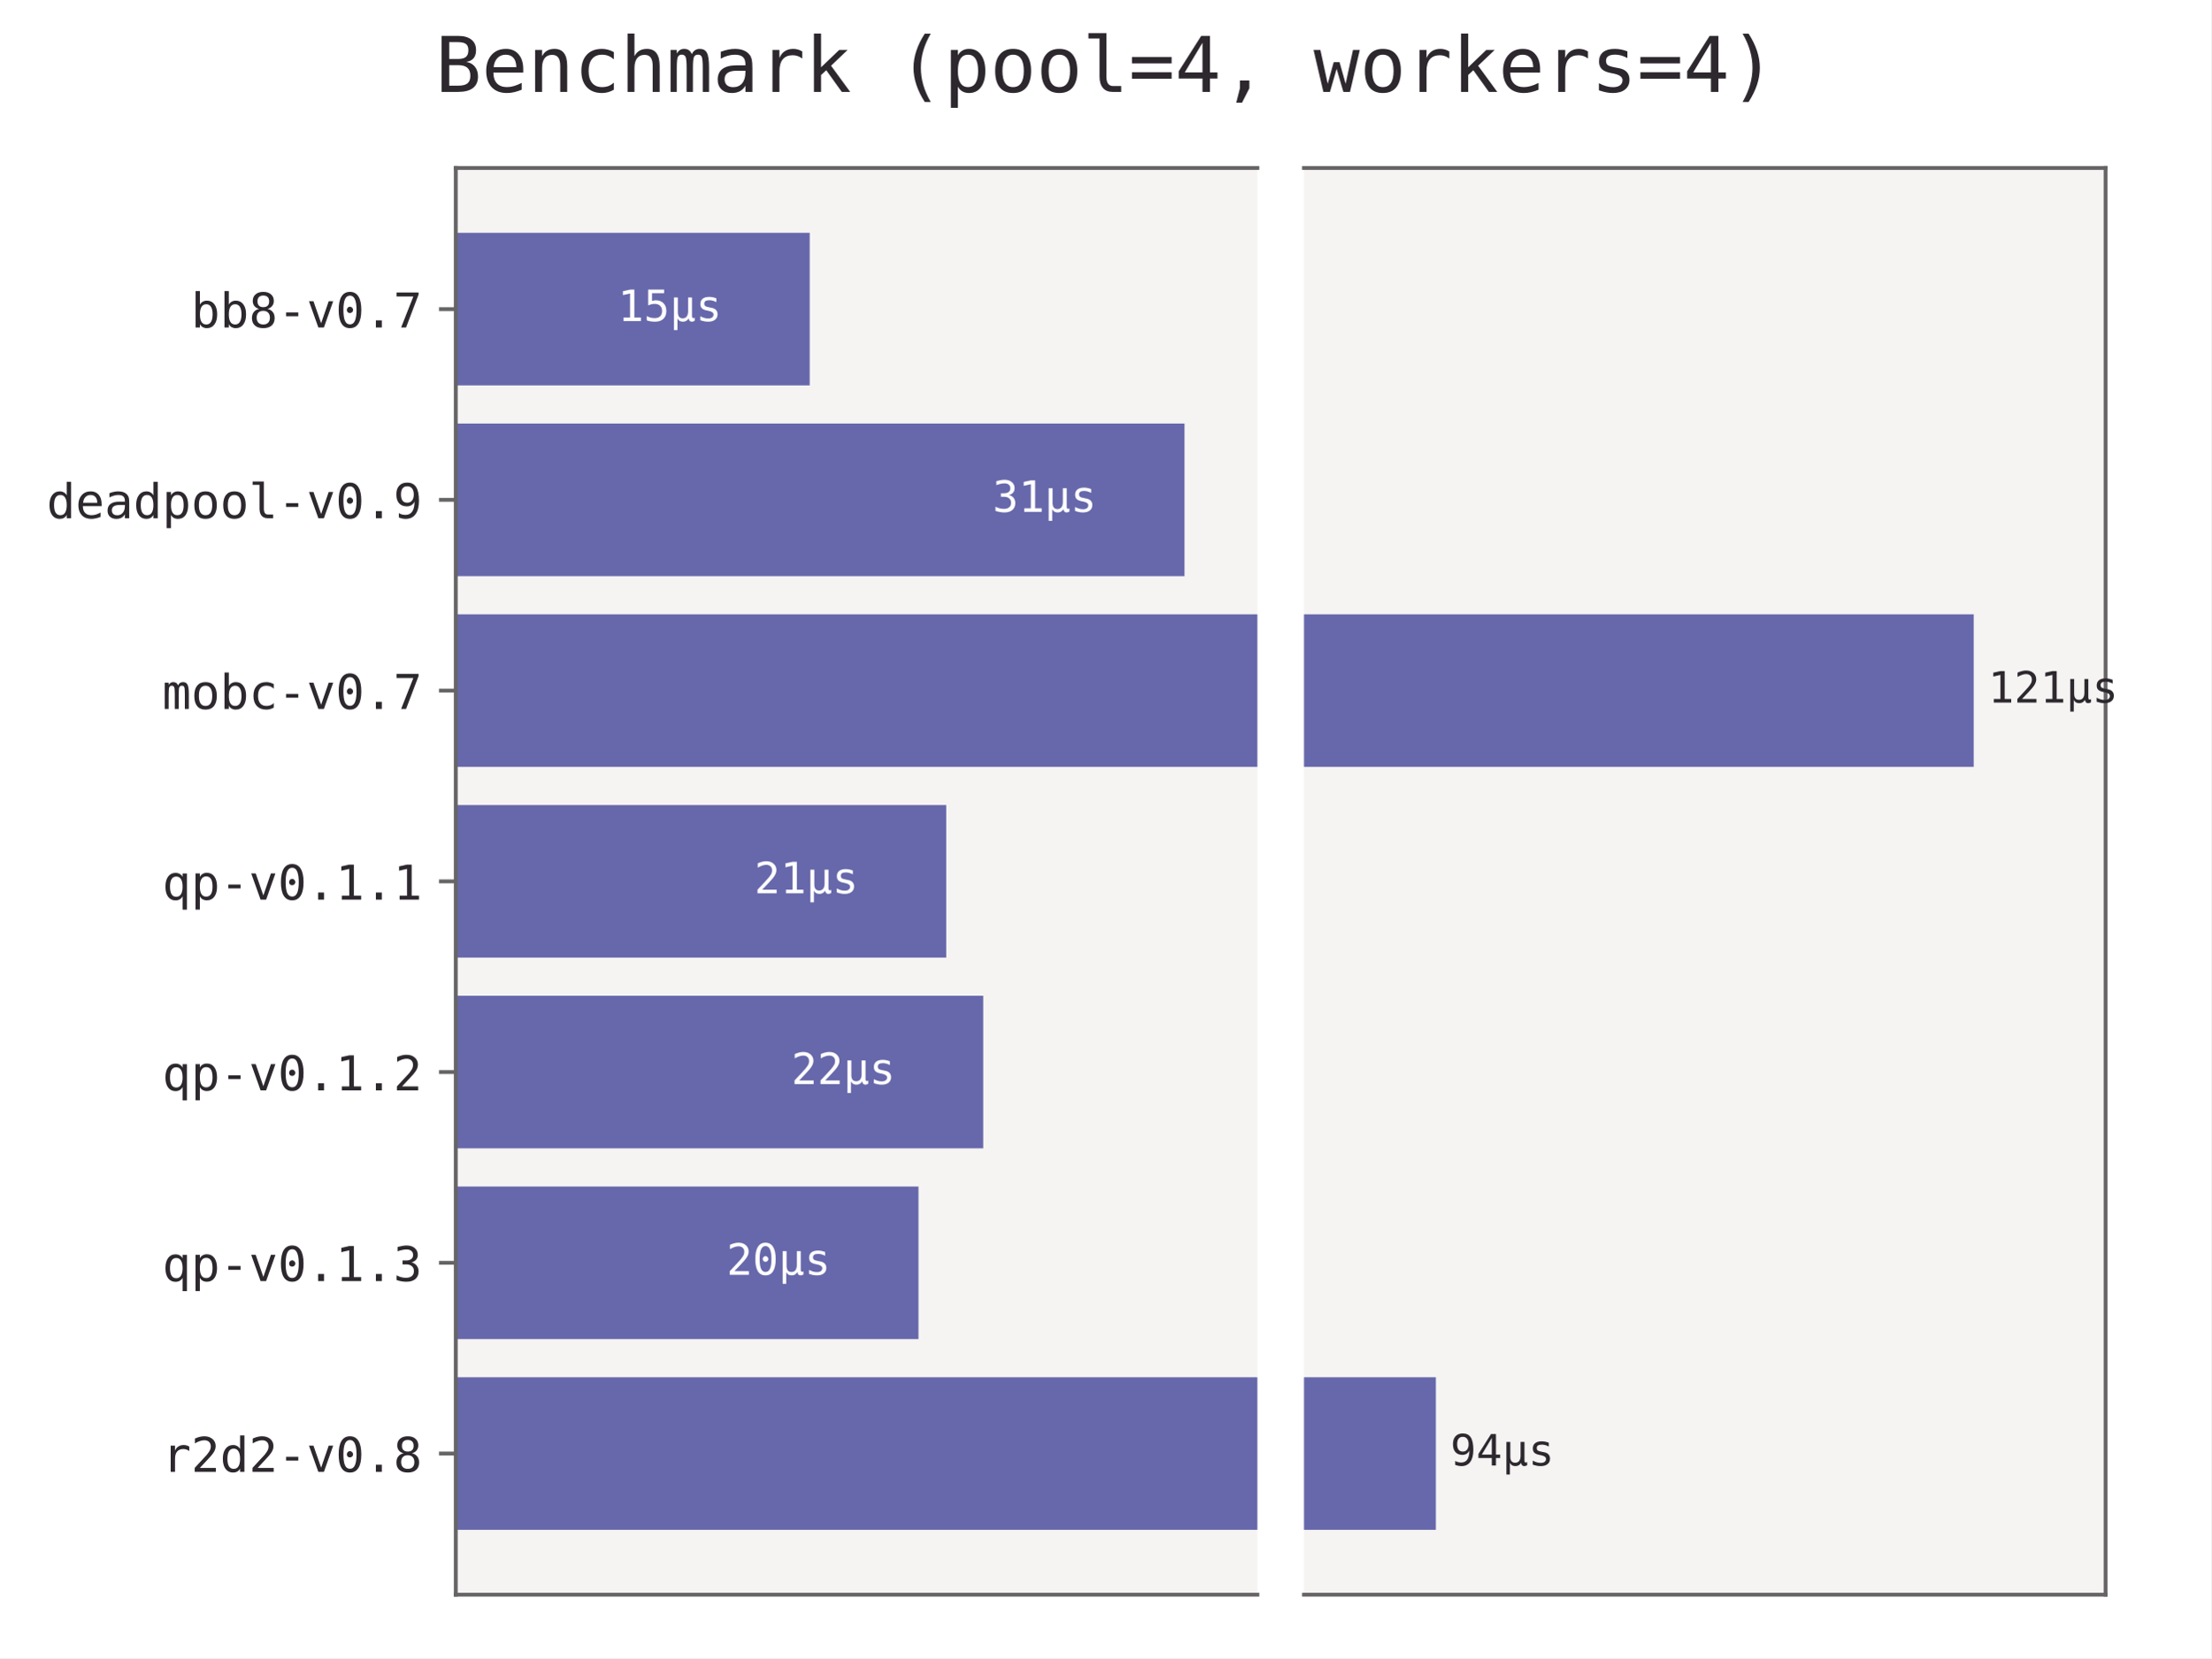
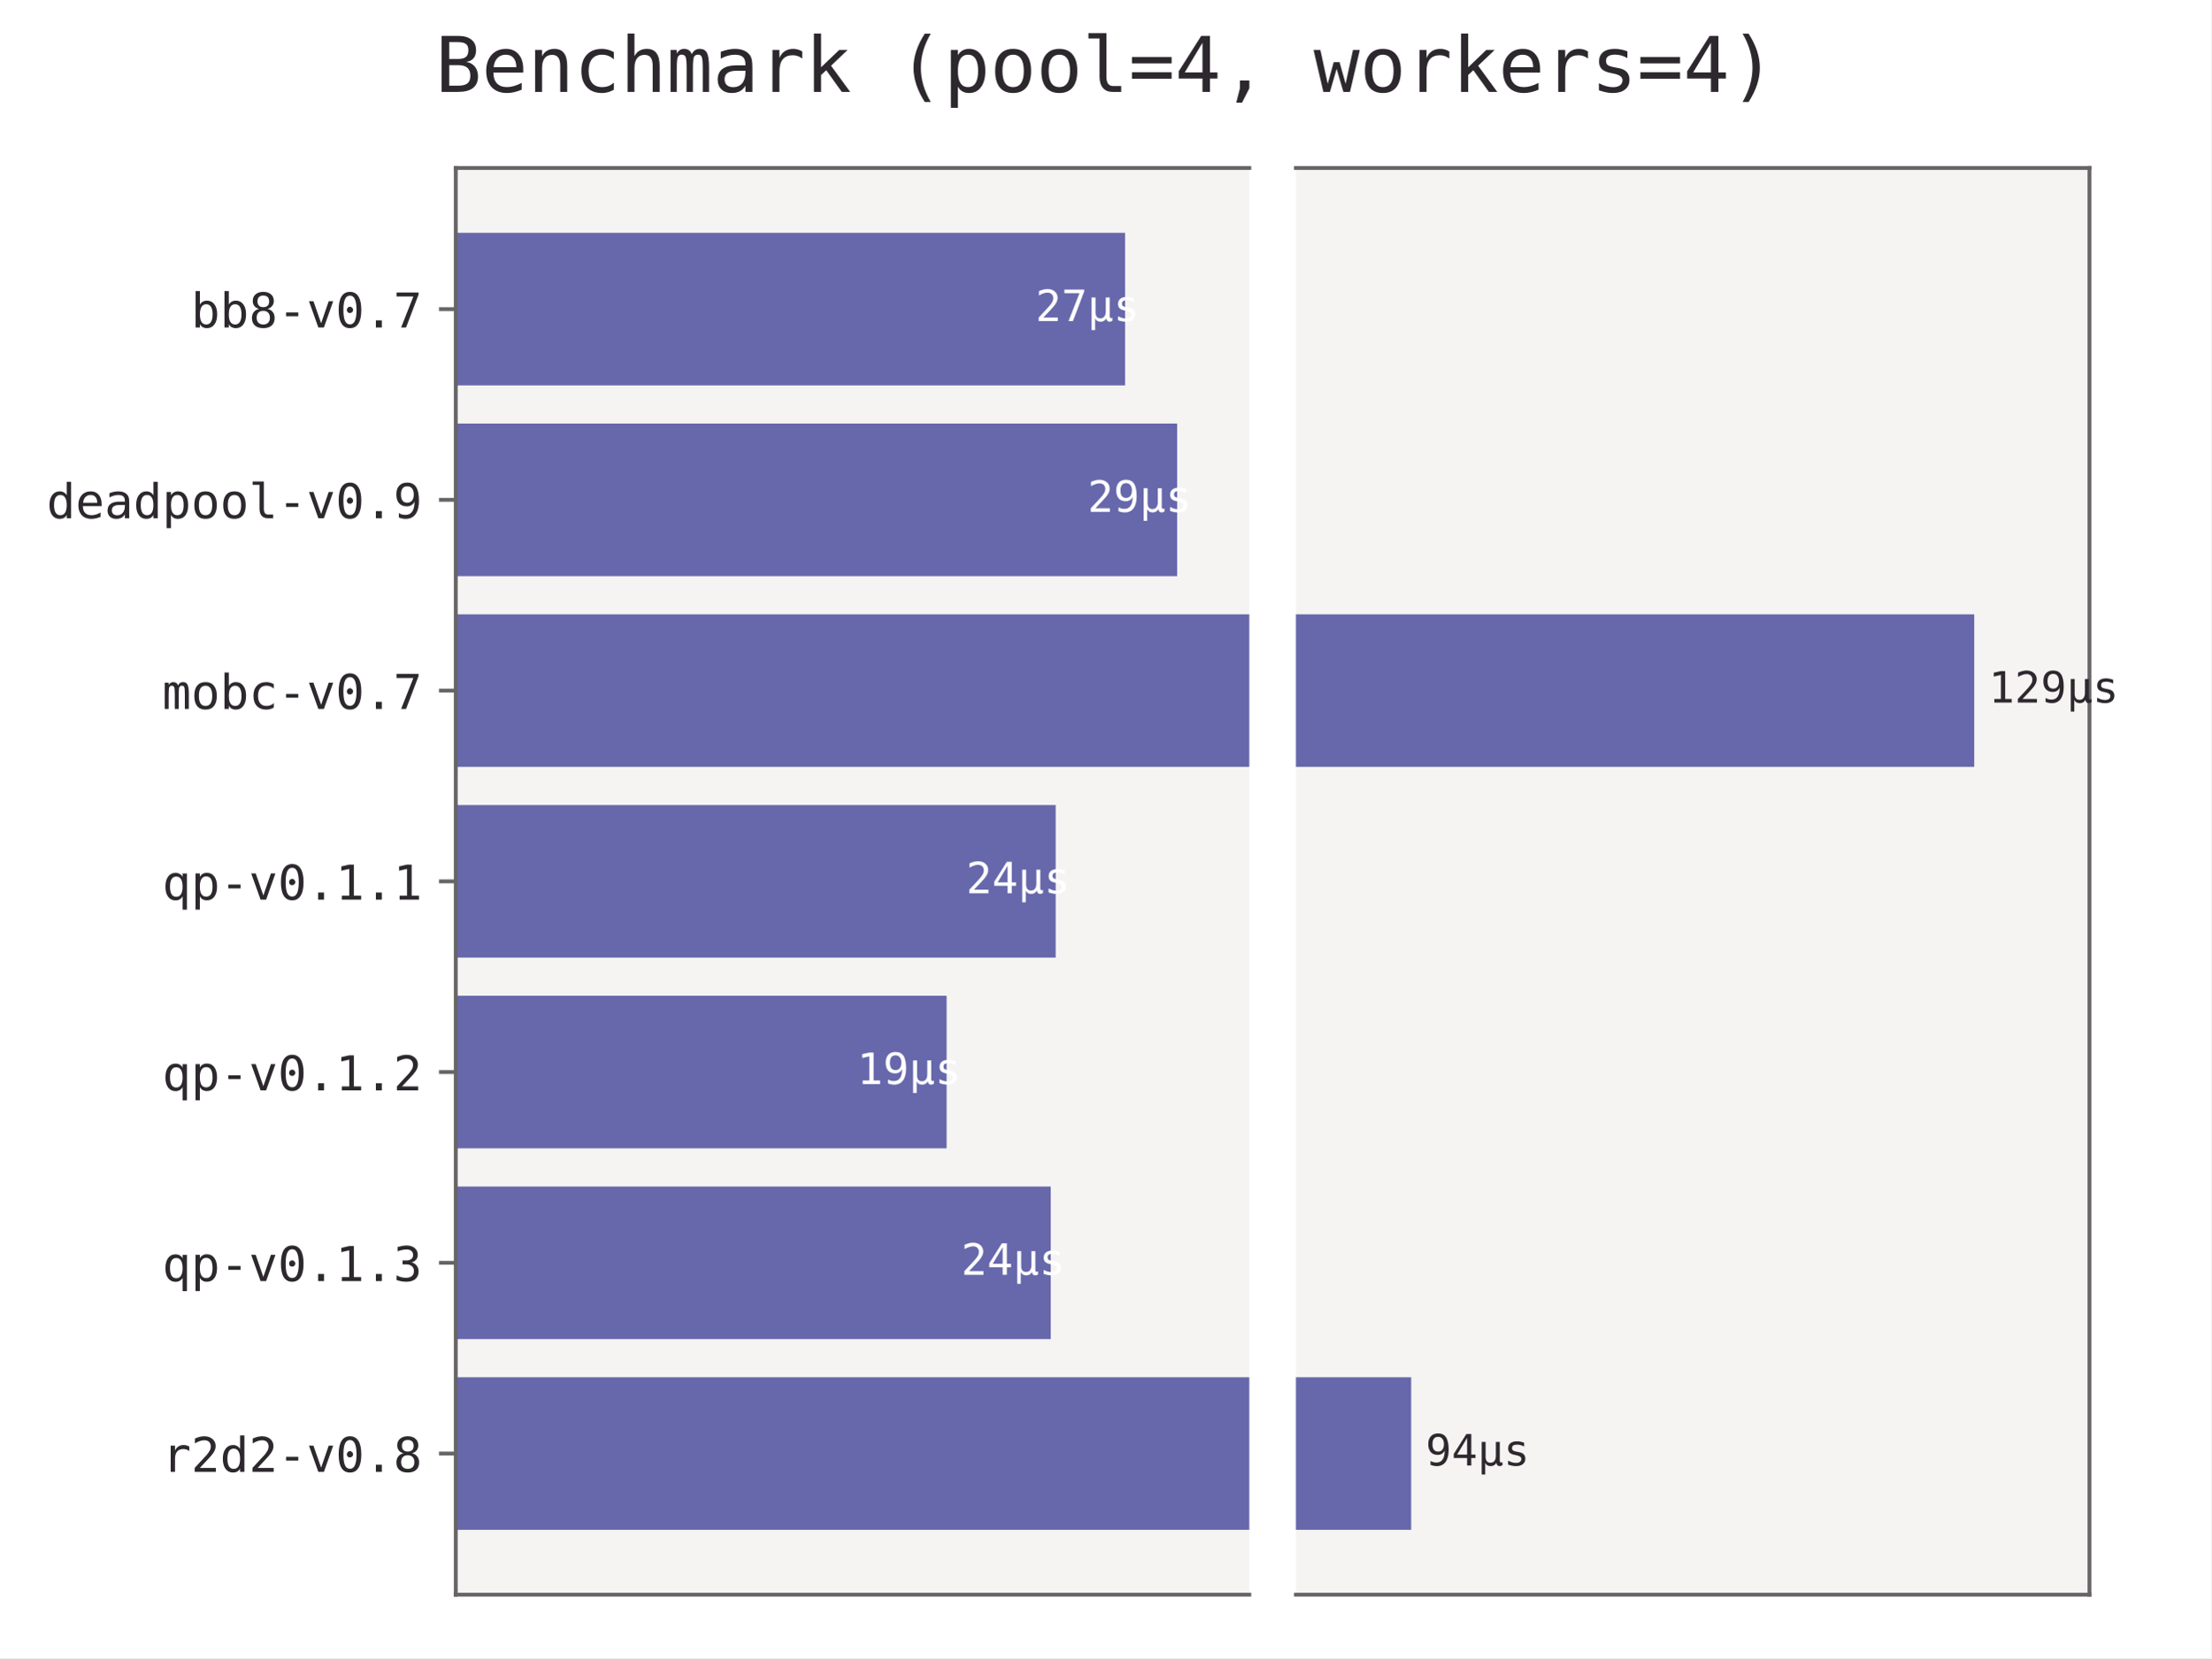
<svg xmlns="http://www.w3.org/2000/svg" xmlns:xlink="http://www.w3.org/1999/xlink" width="460.8pt" height="345.6pt" viewBox="0 0 460.8 345.6" version="1.1">
  <defs>
    <style type="text/css">*{stroke-linejoin: round; stroke-linecap: butt}</style>
  </defs>
  <g id="figure_1">
    <g id="patch_1">
      <path d="M 0 345.6  L 460.8 345.6  L 460.8 0  L 0 0  z " style="fill: #ffffff" />
    </g>
    <g id="axes_1">
      <g id="patch_2">
-         <path d="M 94.984 332.38  L 262.037 332.38  L 262.037 35.01  L 94.984 35.01  z " style="fill: #f5f4f3" />
+         <path d="M 94.984 332.38  L 260.357 332.38  L 260.357 35.01  L 94.984 35.01  z " style="fill: #f5f4f3" />
      </g>
      <g id="patch_3">
-         <path d="M 94.984 318.863  L 549.136 318.863  L 549.136 287.059  L 94.984 287.059  z " clip-path="url(#pea2abbbb66)" style="fill: #6768ab" />
+         <path d="M 94.984 318.863  L 581.658 318.863  L 581.658 287.059  L 94.984 287.059  z " clip-path="url(#pee3029c13d)" style="fill: #6768ab" />
      </g>
      <g id="patch_4">
-         <path d="M 94.984 279.108  L 191.411 279.108  L 191.411 247.304  L 94.984 247.304  z " clip-path="url(#pea2abbbb66)" style="fill: #6768ab" />
+         <path d="M 94.984 279.108  L 218.975 279.108  L 218.975 247.304  L 94.984 247.304  z " clip-path="url(#pee3029c13d)" style="fill: #6768ab" />
      </g>
      <g id="patch_5">
-         <path d="M 94.984 239.352  L 204.909 239.352  L 204.909 207.548  L 94.984 207.548  z " clip-path="url(#pea2abbbb66)" style="fill: #6768ab" />
+         <path d="M 94.984 239.352  L 197.276 239.352  L 197.276 207.548  L 94.984 207.548  z " clip-path="url(#pee3029c13d)" style="fill: #6768ab" />
      </g>
      <g id="patch_6">
-         <path d="M 94.984 199.597  L 197.196 199.597  L 197.196 167.793  L 94.984 167.793  z " clip-path="url(#pea2abbbb66)" style="fill: #6768ab" />
+         <path d="M 94.984 199.597  L 220.008 199.597  L 220.008 167.793  L 94.984 167.793  z " clip-path="url(#pee3029c13d)" style="fill: #6768ab" />
      </g>
      <g id="patch_7">
-         <path d="M 94.984 159.842  L 682.201 159.842  L 682.201 128.038  L 94.984 128.038  z " clip-path="url(#pea2abbbb66)" style="fill: #6768ab" />
+         <path d="M 94.984 159.842  L 762.995 159.842  L 762.995 128.038  L 94.984 128.038  z " clip-path="url(#pee3029c13d)" style="fill: #6768ab" />
      </g>
      <g id="patch_8">
-         <path d="M 94.984 120.086  L 246.85 120.086  L 246.85 88.282  L 94.984 88.282  z " clip-path="url(#pea2abbbb66)" style="fill: #6768ab" />
+         <path d="M 94.984 120.086  L 245.323 120.086  L 245.323 88.282  L 94.984 88.282  z " clip-path="url(#pee3029c13d)" style="fill: #6768ab" />
      </g>
      <g id="patch_9">
-         <path d="M 94.984 80.331  L 168.748 80.331  L 168.748 48.527  L 94.984 48.527  z " clip-path="url(#pea2abbbb66)" style="fill: #6768ab" />
+         <path d="M 94.984 80.331  L 234.474 80.331  L 234.474 48.527  L 94.984 48.527  z " clip-path="url(#pee3029c13d)" style="fill: #6768ab" />
      </g>
      <g id="matplotlib.axis_1">
        <g id="ytick_1">
          <g id="line2d_1">
            <defs>
-               <path id="m5a13d6250d" d="M 0 0  L -3.5 0  " style="stroke: #676466; stroke-width: 0.8" />
+               <path id="m2cd8b1c671" d="M 0 0  L -3.5 0  " style="stroke: #676466; stroke-width: 0.8" />
            </defs>
            <g>
-               <use xlink:href="#m5a13d6250d" x="94.984" y="302.961" style="fill: #676466; stroke: #676466; stroke-width: 0.8" />
+               <use xlink:href="#m2cd8b1c671" x="94.984" y="302.961" style="fill: #676466; stroke: #676466; stroke-width: 0.8" />
            </g>
          </g>
          <g id="text_1">
            <text style="fill: #2d282e; font: 10px 'monospace'; text-anchor: end" x="87.984" y="306.787" transform="rotate(-0, 87.98406, 306.7868)">r2d2-v0.8</text>
          </g>
        </g>
        <g id="ytick_2">
          <g id="line2d_2">
            <g>
-               <use xlink:href="#m5a13d6250d" x="94.984" y="263.206" style="fill: #676466; stroke: #676466; stroke-width: 0.8" />
+               <use xlink:href="#m2cd8b1c671" x="94.984" y="263.206" style="fill: #676466; stroke: #676466; stroke-width: 0.8" />
            </g>
          </g>
          <g id="text_2">
            <text style="fill: #2d282e; font: 10px 'monospace'; text-anchor: end" x="87.984" y="267.021" transform="rotate(-0, 87.98406, 267.0213)">qp-v0.1.3</text>
          </g>
        </g>
        <g id="ytick_3">
          <g id="line2d_3">
            <g>
-               <use xlink:href="#m5a13d6250d" x="94.984" y="223.45" style="fill: #676466; stroke: #676466; stroke-width: 0.8" />
+               <use xlink:href="#m2cd8b1c671" x="94.984" y="223.45" style="fill: #676466; stroke: #676466; stroke-width: 0.8" />
            </g>
          </g>
          <g id="text_3">
            <text style="fill: #2d282e; font: 10px 'monospace'; text-anchor: end" x="87.984" y="227.266" transform="rotate(-0, 87.98406, 227.266)">qp-v0.1.2</text>
          </g>
        </g>
        <g id="ytick_4">
          <g id="line2d_4">
            <g>
-               <use xlink:href="#m5a13d6250d" x="94.984" y="183.695" style="fill: #676466; stroke: #676466; stroke-width: 0.8" />
+               <use xlink:href="#m2cd8b1c671" x="94.984" y="183.695" style="fill: #676466; stroke: #676466; stroke-width: 0.8" />
            </g>
          </g>
          <g id="text_4">
            <text style="fill: #2d282e; font: 10px 'monospace'; text-anchor: end" x="87.984" y="187.511" transform="rotate(-0, 87.98406, 187.5106)">qp-v0.1.1</text>
          </g>
        </g>
        <g id="ytick_5">
          <g id="line2d_5">
            <g>
-               <use xlink:href="#m5a13d6250d" x="94.984" y="143.94" style="fill: #676466; stroke: #676466; stroke-width: 0.8" />
+               <use xlink:href="#m2cd8b1c671" x="94.984" y="143.94" style="fill: #676466; stroke: #676466; stroke-width: 0.8" />
            </g>
          </g>
          <g id="text_5">
            <text style="fill: #2d282e; font: 10px 'monospace'; text-anchor: end" x="87.984" y="147.765" transform="rotate(-0, 87.98406, 147.7654)">mobc-v0.7</text>
          </g>
        </g>
        <g id="ytick_6">
          <g id="line2d_6">
            <g>
-               <use xlink:href="#m5a13d6250d" x="94.984" y="104.184" style="fill: #676466; stroke: #676466; stroke-width: 0.8" />
+               <use xlink:href="#m2cd8b1c671" x="94.984" y="104.184" style="fill: #676466; stroke: #676466; stroke-width: 0.8" />
            </g>
          </g>
          <g id="text_6">
            <text style="fill: #2d282e; font: 10px 'monospace'; text-anchor: end" x="87.984" y="108.01" transform="rotate(-0, 87.98406, 108.0101)">deadpool-v0.9</text>
          </g>
        </g>
        <g id="ytick_7">
          <g id="line2d_7">
            <g>
-               <use xlink:href="#m5a13d6250d" x="94.984" y="64.429" style="fill: #676466; stroke: #676466; stroke-width: 0.8" />
+               <use xlink:href="#m2cd8b1c671" x="94.984" y="64.429" style="fill: #676466; stroke: #676466; stroke-width: 0.8" />
            </g>
          </g>
          <g id="text_7">
            <text style="fill: #2d282e; font: 10px 'monospace'; text-anchor: end" x="87.984" y="68.255" transform="rotate(-0, 87.98406, 68.25474)">bb8-v0.7</text>
          </g>
        </g>
      </g>
      <g id="patch_10">
        <path d="M 94.984 332.38  L 94.984 35.01  " style="fill: none; stroke: #676466; stroke-width: 0.8; stroke-linejoin: miter; stroke-linecap: square" />
      </g>
      <g id="patch_11">
-         <path d="M 94.984 332.38  L 262.037 332.38  " style="fill: none; stroke: #676466; stroke-width: 0.8; stroke-linejoin: miter; stroke-linecap: square" />
+         <path d="M 94.984 332.38  L 260.357 332.38  " style="fill: none; stroke: #676466; stroke-width: 0.8; stroke-linejoin: miter; stroke-linecap: square" />
      </g>
      <g id="patch_12">
-         <path d="M 94.984 35.01  L 262.037 35.01  " style="fill: none; stroke: #676466; stroke-width: 0.8; stroke-linejoin: miter; stroke-linecap: square" />
+         <path d="M 94.984 35.01  L 260.357 35.01  " style="fill: none; stroke: #676466; stroke-width: 0.8; stroke-linejoin: miter; stroke-linecap: square" />
      </g>
      <g id="text_8">
-         <text style="fill: #ffffff; font: 9px 'monospace'; text-anchor: start" x="151.411" y="265.703" transform="rotate(-0, 151.4105, 265.7032)">   20µs</text>
+         <text style="fill: #ffffff; font: 9px 'monospace'; text-anchor: end" x="221.975" y="265.703" transform="rotate(-0, 221.9749, 265.7032)">   24µs</text>
      </g>
      <g id="text_9">
-         <text style="fill: #ffffff; font: 9px 'monospace'; text-anchor: start" x="164.909" y="225.948" transform="rotate(-0, 164.9089, 225.9478)">   22µs</text>
+         <text style="fill: #ffffff; font: 9px 'monospace'; text-anchor: end" x="200.276" y="225.948" transform="rotate(-0, 200.2765, 225.9478)">   19µs</text>
      </g>
      <g id="text_10">
-         <text style="fill: #ffffff; font: 9px 'monospace'; text-anchor: start" x="157.196" y="186.192" transform="rotate(-0, 157.1955, 186.1925)">   21µs</text>
+         <text style="fill: #ffffff; font: 9px 'monospace'; text-anchor: end" x="223.008" y="186.192" transform="rotate(-0, 223.0081, 186.1925)">   24µs</text>
      </g>
      <g id="text_11">
-         <text style="fill: #ffffff; font: 9px 'monospace'; text-anchor: start" x="206.85" y="106.682" transform="rotate(-0, 206.8502, 106.6818)">   31µs</text>
+         <text style="fill: #ffffff; font: 9px 'monospace'; text-anchor: end" x="248.323" y="106.682" transform="rotate(-0, 248.3229, 106.6818)">   29µs</text>
      </g>
      <g id="text_12">
-         <text style="fill: #ffffff; font: 9px 'monospace'; text-anchor: start" x="128.748" y="66.926" transform="rotate(-0, 128.7478, 66.92646)">   15µs</text>
+         <text style="fill: #ffffff; font: 9px 'monospace'; text-anchor: end" x="237.474" y="66.926" transform="rotate(-0, 237.4737, 66.92646)">   27µs</text>
      </g>
    </g>
    <g id="axes_2">
      <g id="patch_13">
-         <path d="M 271.757 332.38  L 438.81 332.38  L 438.81 35.01  L 271.757 35.01  z " style="fill: #f5f4f3" />
+         <path d="M 270.077 332.38  L 435.45 332.38  L 435.45 35.01  L 270.077 35.01  z " style="fill: #f5f4f3" />
      </g>
      <g id="patch_14">
-         <path d="M -83.329 318.863  L 299.238 318.863  L 299.238 287.059  L -83.329 287.059  z " clip-path="url(#pdb1868c4af)" style="fill: #6768ab" />
+         <path d="M -20.835 318.863  L 294.092 318.863  L 294.092 287.059  L -20.835 287.059  z " clip-path="url(#pefa3997233)" style="fill: #6768ab" />
      </g>
      <g id="patch_15">
-         <path d="M -83.329 279.108  L -2.102 279.108  L -2.102 247.304  L -83.329 247.304  z " clip-path="url(#pdb1868c4af)" style="fill: #6768ab" />
+         <path d="M -20.835 279.108  L 59.399 279.108  L 59.399 247.304  L -20.835 247.304  z " clip-path="url(#pefa3997233)" style="fill: #6768ab" />
      </g>
      <g id="patch_16">
-         <path d="M -83.329 239.352  L 9.269 239.352  L 9.269 207.548  L -83.329 207.548  z " clip-path="url(#pdb1868c4af)" style="fill: #6768ab" />
+         <path d="M -20.835 239.352  L 45.358 239.352  L 45.358 207.548  L -20.835 207.548  z " clip-path="url(#pefa3997233)" style="fill: #6768ab" />
      </g>
      <g id="patch_17">
-         <path d="M -83.329 199.597  L 2.771 199.597  L 2.771 167.793  L -83.329 167.793  z " clip-path="url(#pdb1868c4af)" style="fill: #6768ab" />
+         <path d="M -20.835 199.597  L 60.068 199.597  L 60.068 167.793  L -20.835 167.793  z " clip-path="url(#pefa3997233)" style="fill: #6768ab" />
      </g>
      <g id="patch_18">
-         <path d="M -83.329 159.842  L 411.329 159.842  L 411.329 128.038  L -83.329 128.038  z " clip-path="url(#pdb1868c4af)" style="fill: #6768ab" />
+         <path d="M -20.835 159.842  L 411.435 159.842  L 411.435 128.038  L -20.835 128.038  z " clip-path="url(#pefa3997233)" style="fill: #6768ab" />
      </g>
      <g id="patch_19">
-         <path d="M -83.329 120.086  L 44.599 120.086  L 44.599 88.282  L -83.329 88.282  z " clip-path="url(#pdb1868c4af)" style="fill: #6768ab" />
+         <path d="M -20.835 120.086  L 76.449 120.086  L 76.449 88.282  L -20.835 88.282  z " clip-path="url(#pefa3997233)" style="fill: #6768ab" />
      </g>
      <g id="patch_20">
-         <path d="M -83.329 80.331  L -21.193 80.331  L -21.193 48.527  L -83.329 48.527  z " clip-path="url(#pdb1868c4af)" style="fill: #6768ab" />
+         <path d="M -20.835 80.331  L 69.429 80.331  L 69.429 48.527  L -20.835 48.527  z " clip-path="url(#pefa3997233)" style="fill: #6768ab" />
      </g>
      <g id="matplotlib.axis_2">
        <g id="ytick_8" />
        <g id="ytick_9" />
        <g id="ytick_10" />
        <g id="ytick_11" />
        <g id="ytick_12" />
        <g id="ytick_13" />
        <g id="ytick_14" />
      </g>
      <g id="patch_21">
-         <path d="M 438.81 332.38  L 438.81 35.01  " style="fill: none; stroke: #676466; stroke-width: 0.8; stroke-linejoin: miter; stroke-linecap: square" />
+         <path d="M 435.45 332.38  L 435.45 35.01  " style="fill: none; stroke: #676466; stroke-width: 0.8; stroke-linejoin: miter; stroke-linecap: square" />
      </g>
      <g id="patch_22">
-         <path d="M 271.757 332.38  L 438.81 332.38  " style="fill: none; stroke: #676466; stroke-width: 0.8; stroke-linejoin: miter; stroke-linecap: square" />
+         <path d="M 270.077 332.38  L 435.45 332.38  " style="fill: none; stroke: #676466; stroke-width: 0.8; stroke-linejoin: miter; stroke-linecap: square" />
      </g>
      <g id="patch_23">
-         <path d="M 271.757 35.01  L 438.81 35.01  " style="fill: none; stroke: #676466; stroke-width: 0.8; stroke-linejoin: miter; stroke-linecap: square" />
+         <path d="M 270.077 35.01  L 435.45 35.01  " style="fill: none; stroke: #676466; stroke-width: 0.8; stroke-linejoin: miter; stroke-linecap: square" />
      </g>
      <g id="text_13">
-         <text style="fill: #2d282e; font: 9px 'monospace'; text-anchor: start" x="302.238" y="305.459" transform="rotate(-0, 302.2378, 305.4585)">   94µs</text>
+         <text style="fill: #2d282e; font: 9px 'monospace'; text-anchor: start" x="297.092" y="305.459" transform="rotate(-0, 297.0918, 305.4585)">   94µs</text>
      </g>
      <g id="text_14">
-         <text style="fill: #2d282e; font: 9px 'monospace'; text-anchor: start" x="414.329" y="146.437" transform="rotate(-0, 414.3286, 146.4372)">  121µs</text>
+         <text style="fill: #2d282e; font: 9px 'monospace'; text-anchor: start" x="414.435" y="146.437" transform="rotate(-0, 414.4346, 146.4372)">  129µs</text>
      </g>
    </g>
    <g id="text_15">
      <text style="fill: #2d282e; font: 16px 'monospace'; text-anchor: middle" x="230.4" y="19.154" transform="rotate(-0, 230.4, 19.1545)">Benchmark (pool=4, workers=4)</text>
    </g>
  </g>
  <defs>
-     <clipPath id="pea2abbbb66">
-       <rect x="94.984" y="35.01" width="167.053" height="297.37" />
+     <clipPath id="pee3029c13d">
+       <rect x="94.984" y="35.01" width="165.373" height="297.37" />
    </clipPath>
-     <clipPath id="pdb1868c4af">
-       <rect x="271.757" y="35.01" width="167.053" height="297.37" />
+     <clipPath id="pefa3997233">
+       <rect x="270.077" y="35.01" width="165.373" height="297.37" />
    </clipPath>
  </defs>
</svg>
